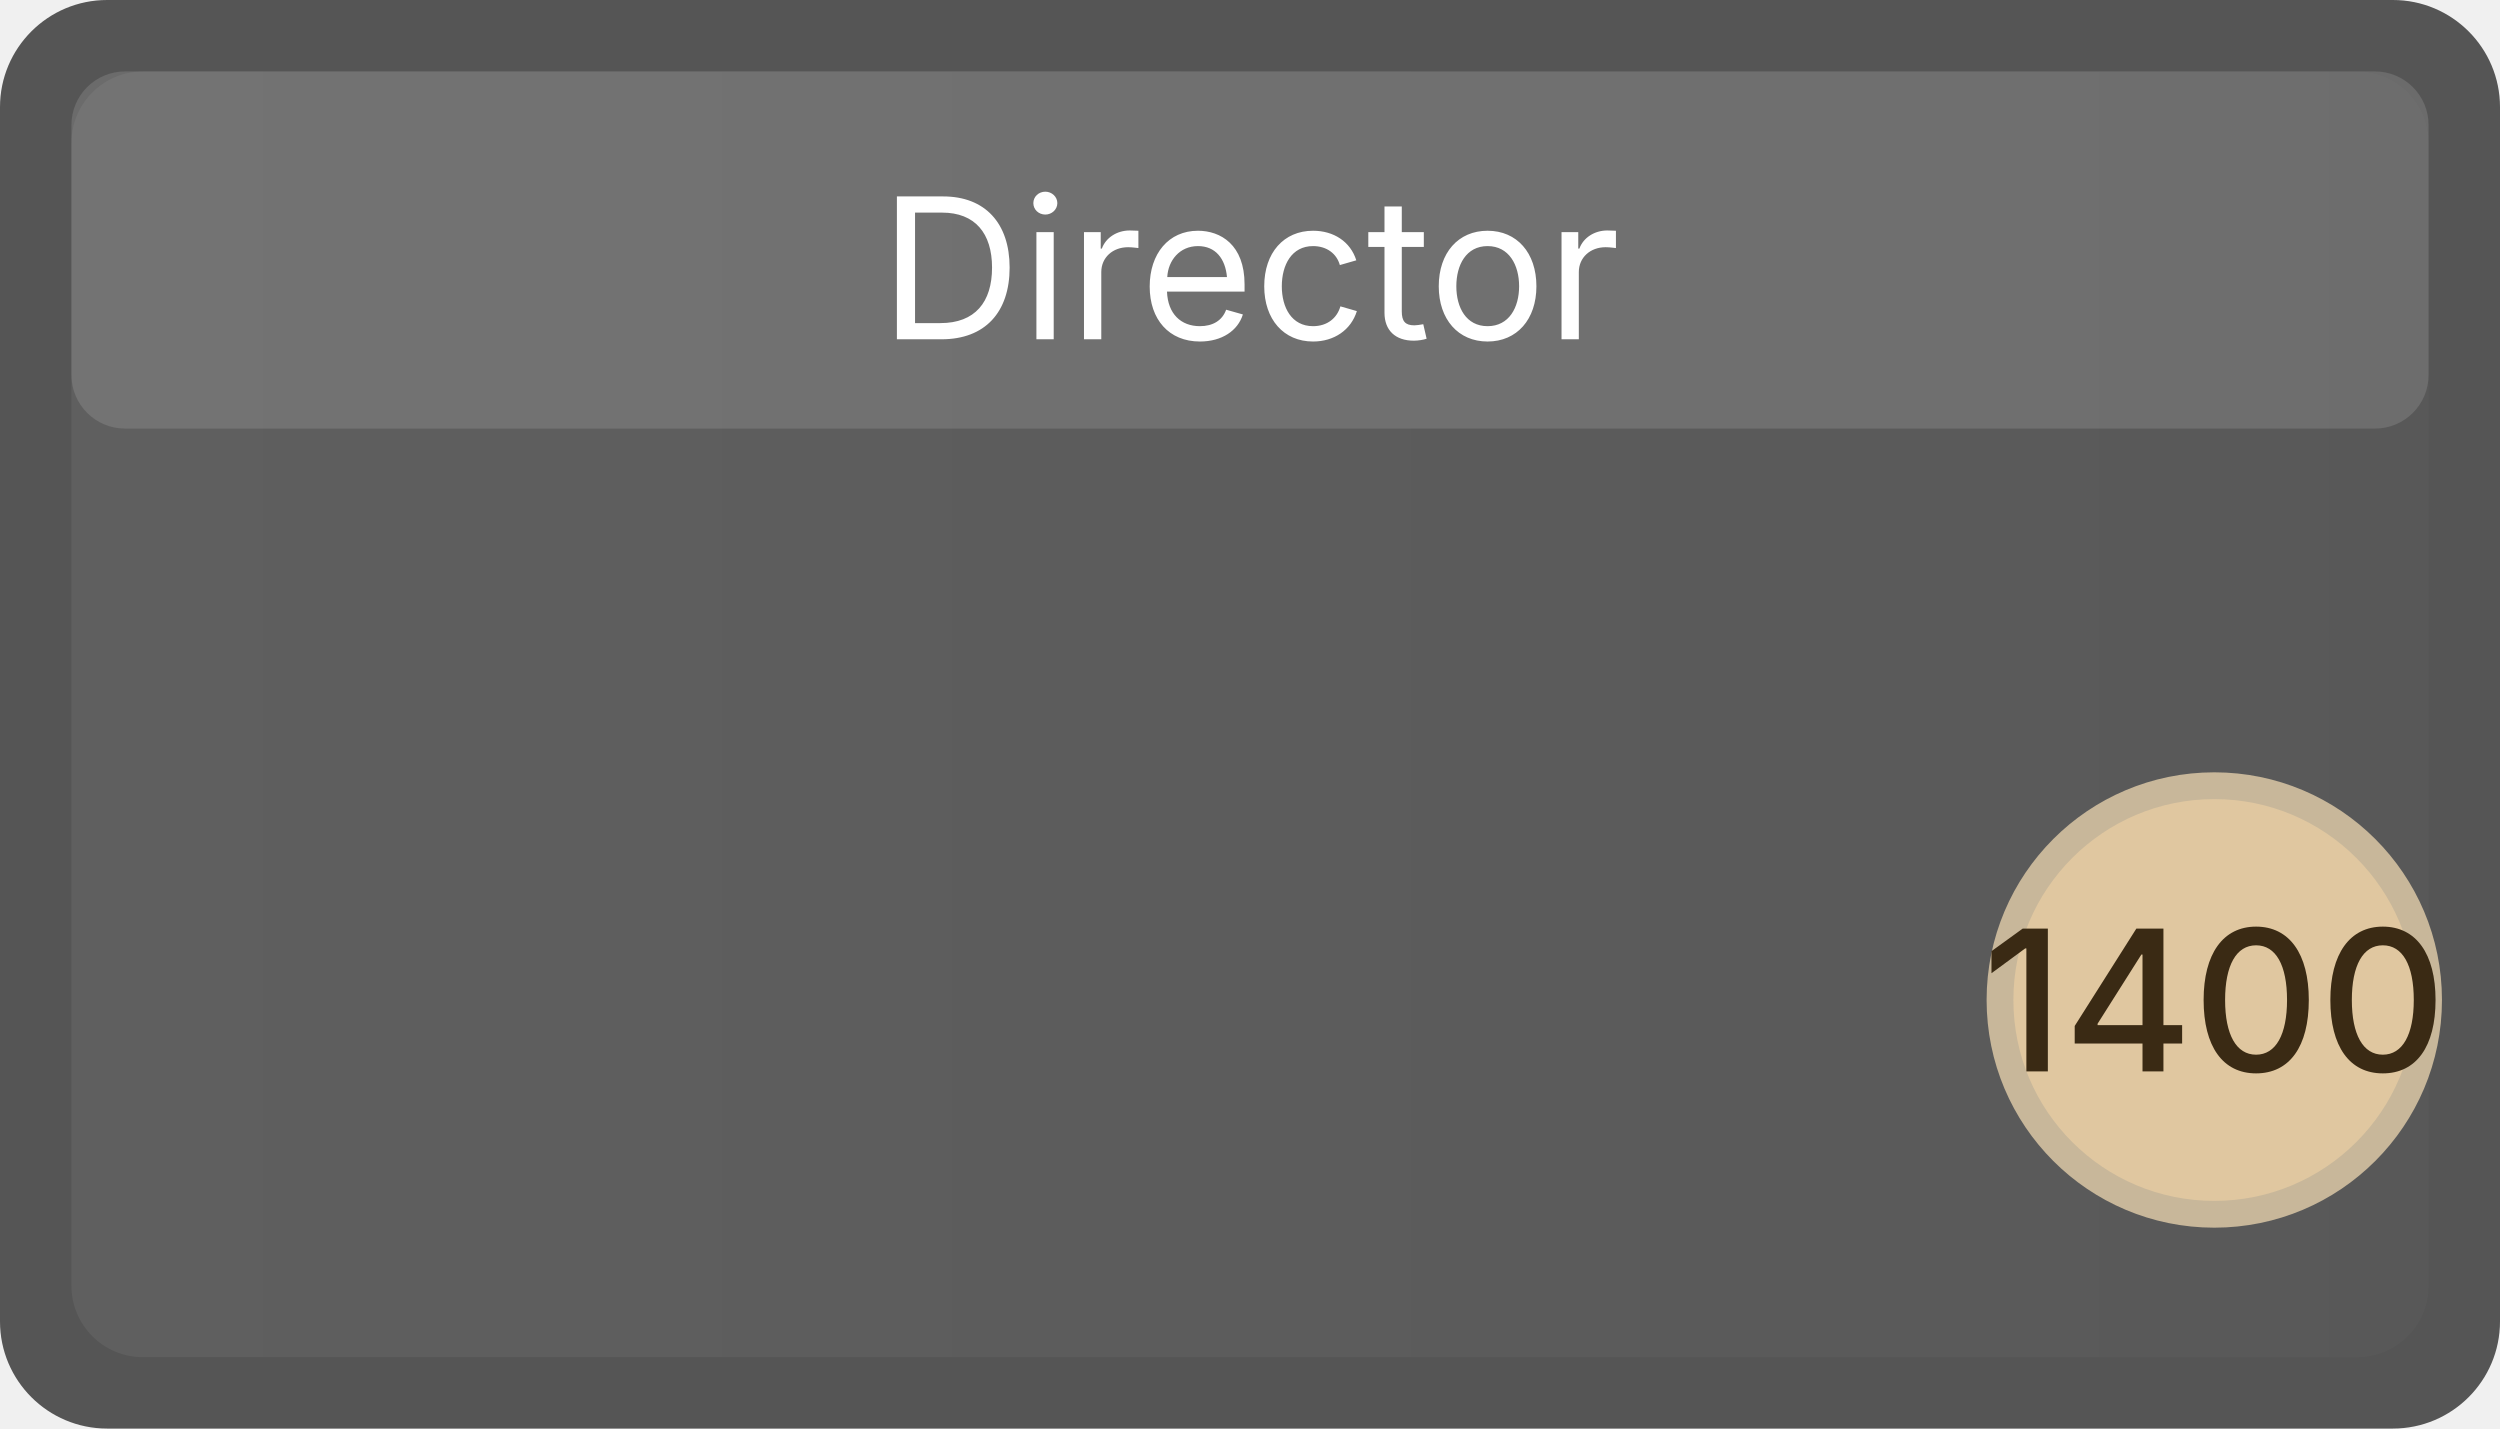
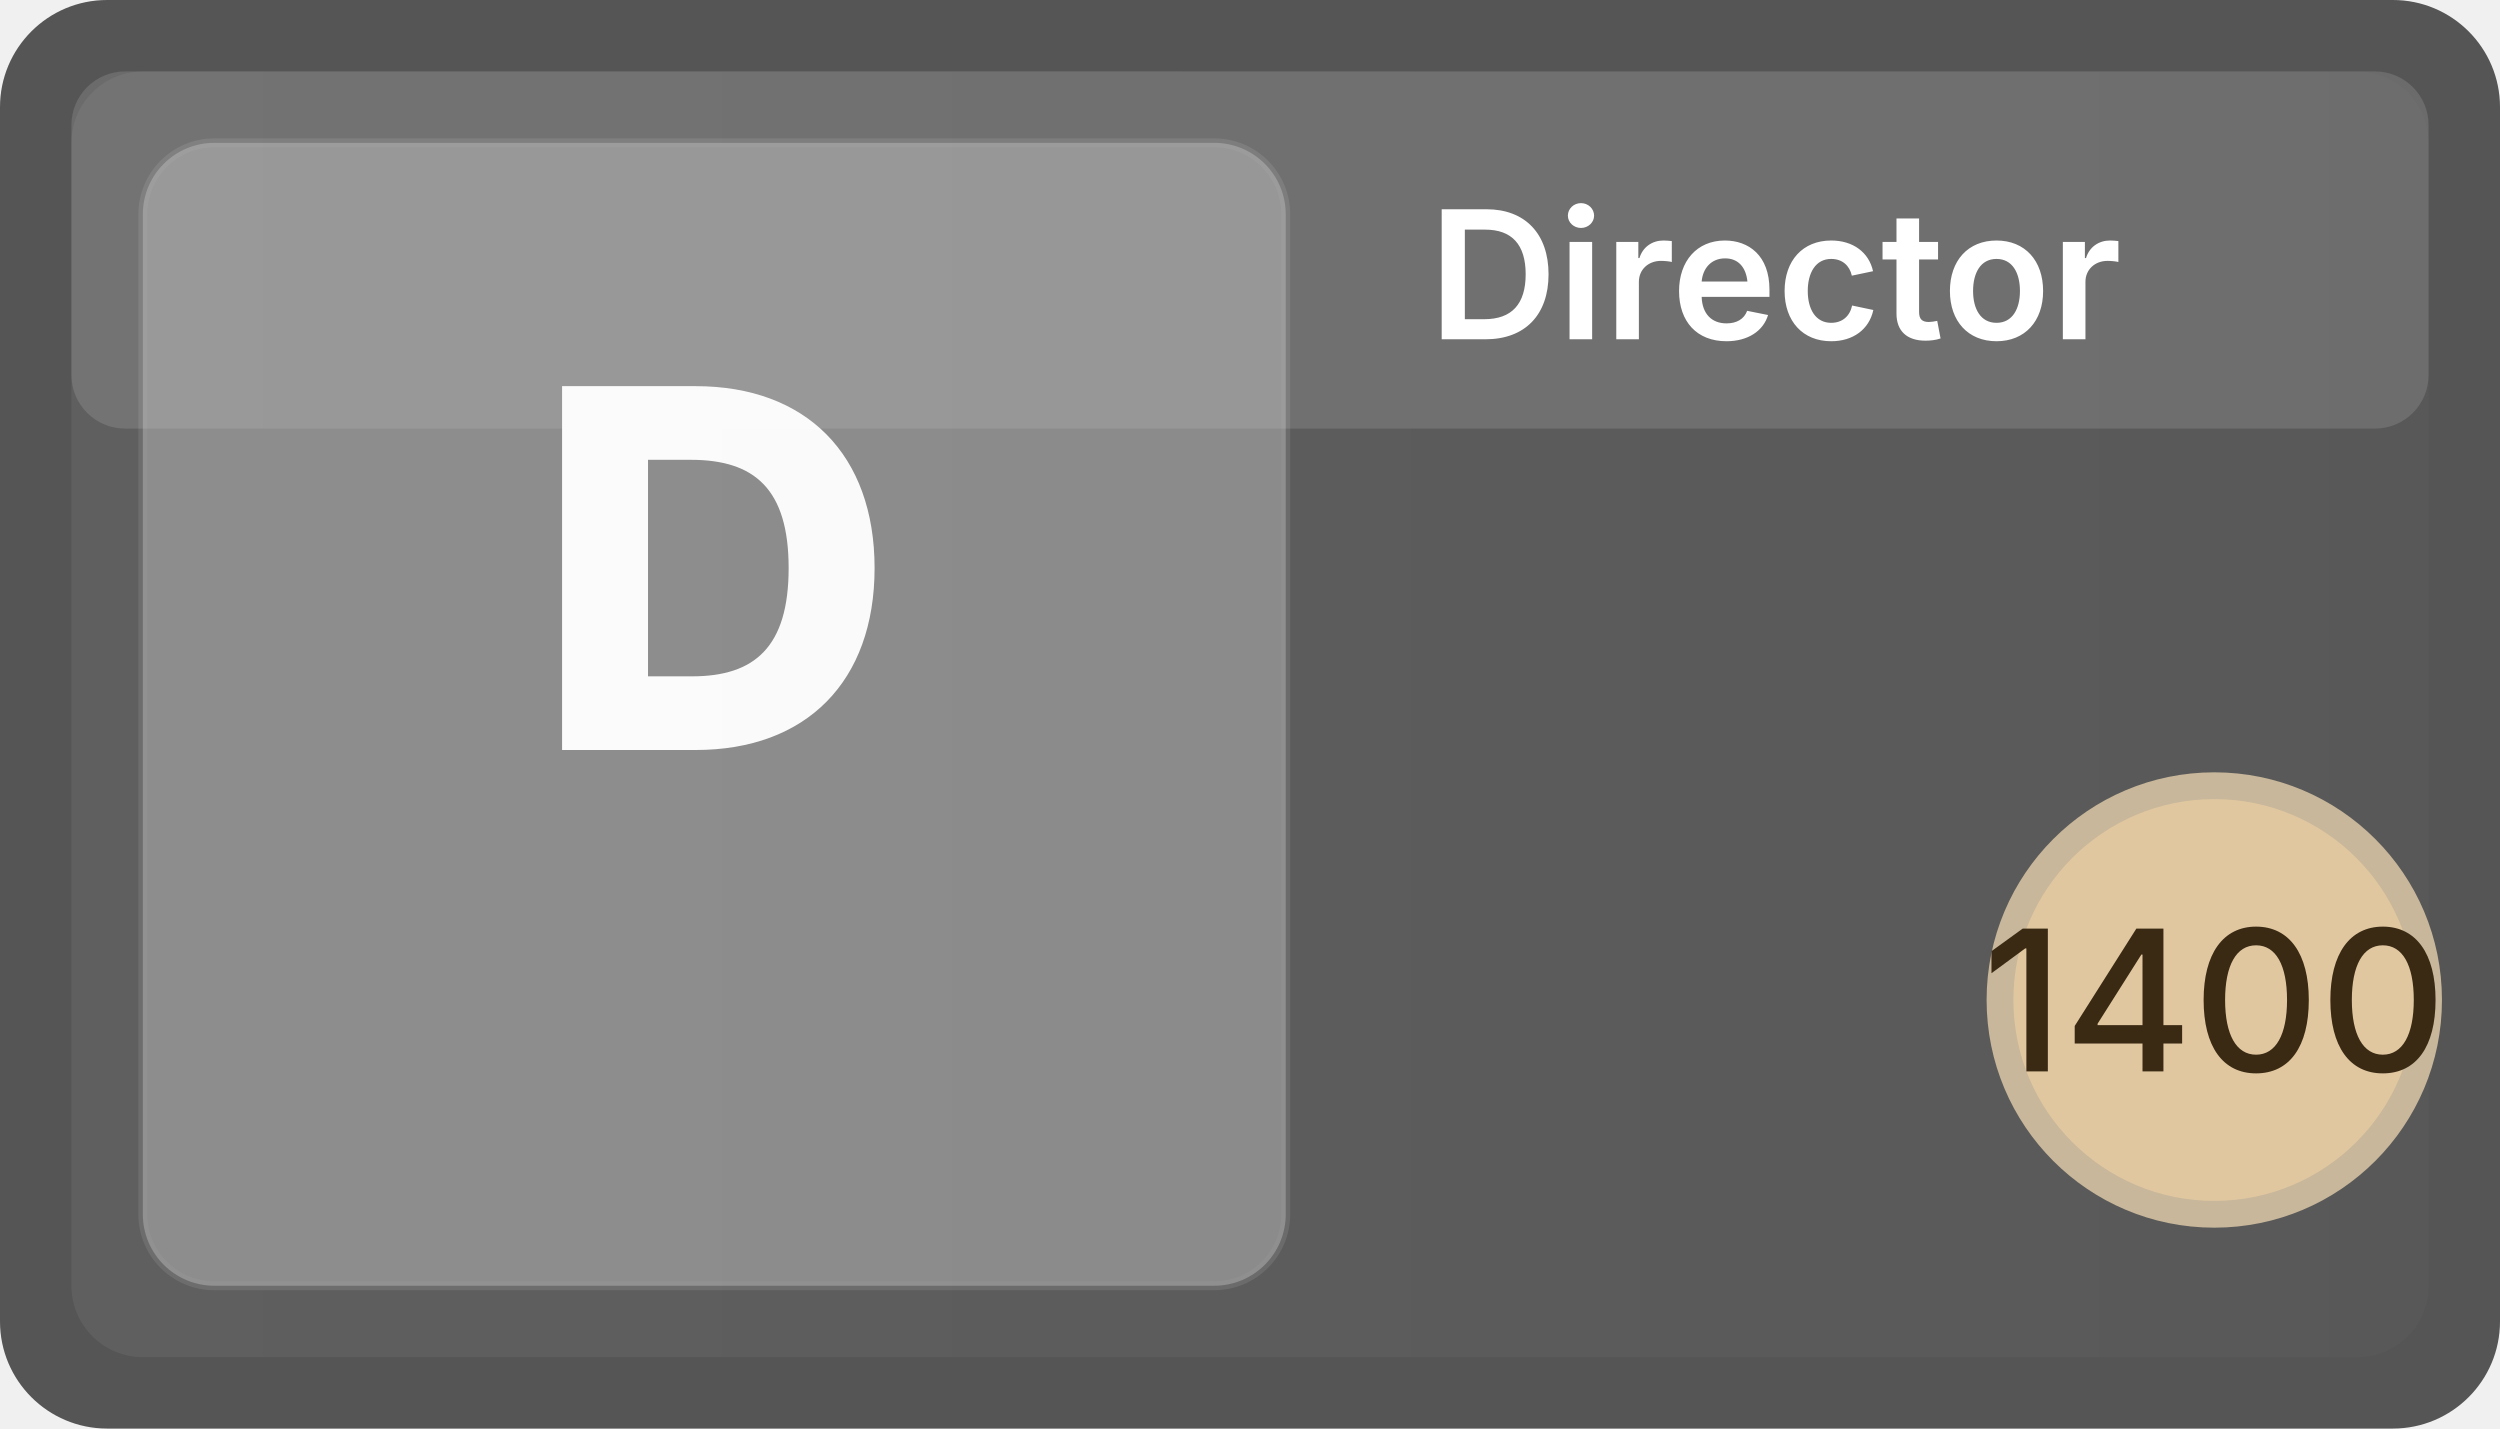
<svg xmlns="http://www.w3.org/2000/svg" width="140" height="80" viewBox="0 0 140 80" role="img" aria-label="Director">
  <defs>
    <linearGradient id="g-staff-director" x1="0" x2="1">
      <stop offset="0" stop-color="#ffffff" stop-opacity="0.06" />
      <stop offset="1" stop-color="#ffffff" stop-opacity="0.02" />
    </linearGradient>
  </defs>
  <rect x="0" y="0" width="140" height="80" rx="6" ry="6" fill="#555555" />
  <rect x="4" y="4" width="132" height="72" rx="4" ry="4" fill="url(#g-staff-director)" />
  <rect x="4" y="4" width="132" height="20" rx="3" ry="3" fill="#cccccc" opacity="0.18" />
-   <text x="70" y="19" font-family="Inter, Segoe UI, Arial, sans-serif" font-size="11" fill="#ffffff" font-weight="400" text-anchor="middle">Director</text>
+   <g class="ms-card-graphic" aria-hidden="true">
+     <rect x="8" y="8" width="64" height="64" rx="4" ry="4" fill="#cccccc" opacity="0.42" stroke="#ffffff" stroke-width="0.5" stroke-opacity="0.22" />
+     <text x="40" y="42" font-family="Inter, Segoe UI, Arial, sans-serif" font-size="28" fill="#ffffff" font-weight="800" text-anchor="middle" opacity="0.96">D</text>
+   </g>
+   <text x="80" y="19" font-family="Inter, Segoe UI, Arial, sans-serif" font-size="10" fill="#ffffff" font-weight="600" text-anchor="start">Director</text>
  <circle cx="124" cy="56" r="12" fill="#e0c7a0" stroke="#c8b79a" stroke-width="1.5" />
  <text x="124" y="60" font-family="Inter, Segoe UI, Arial, sans-serif" font-size="11" fill="#3a2a14" text-anchor="middle" font-weight="500">1400</text>
</svg>
